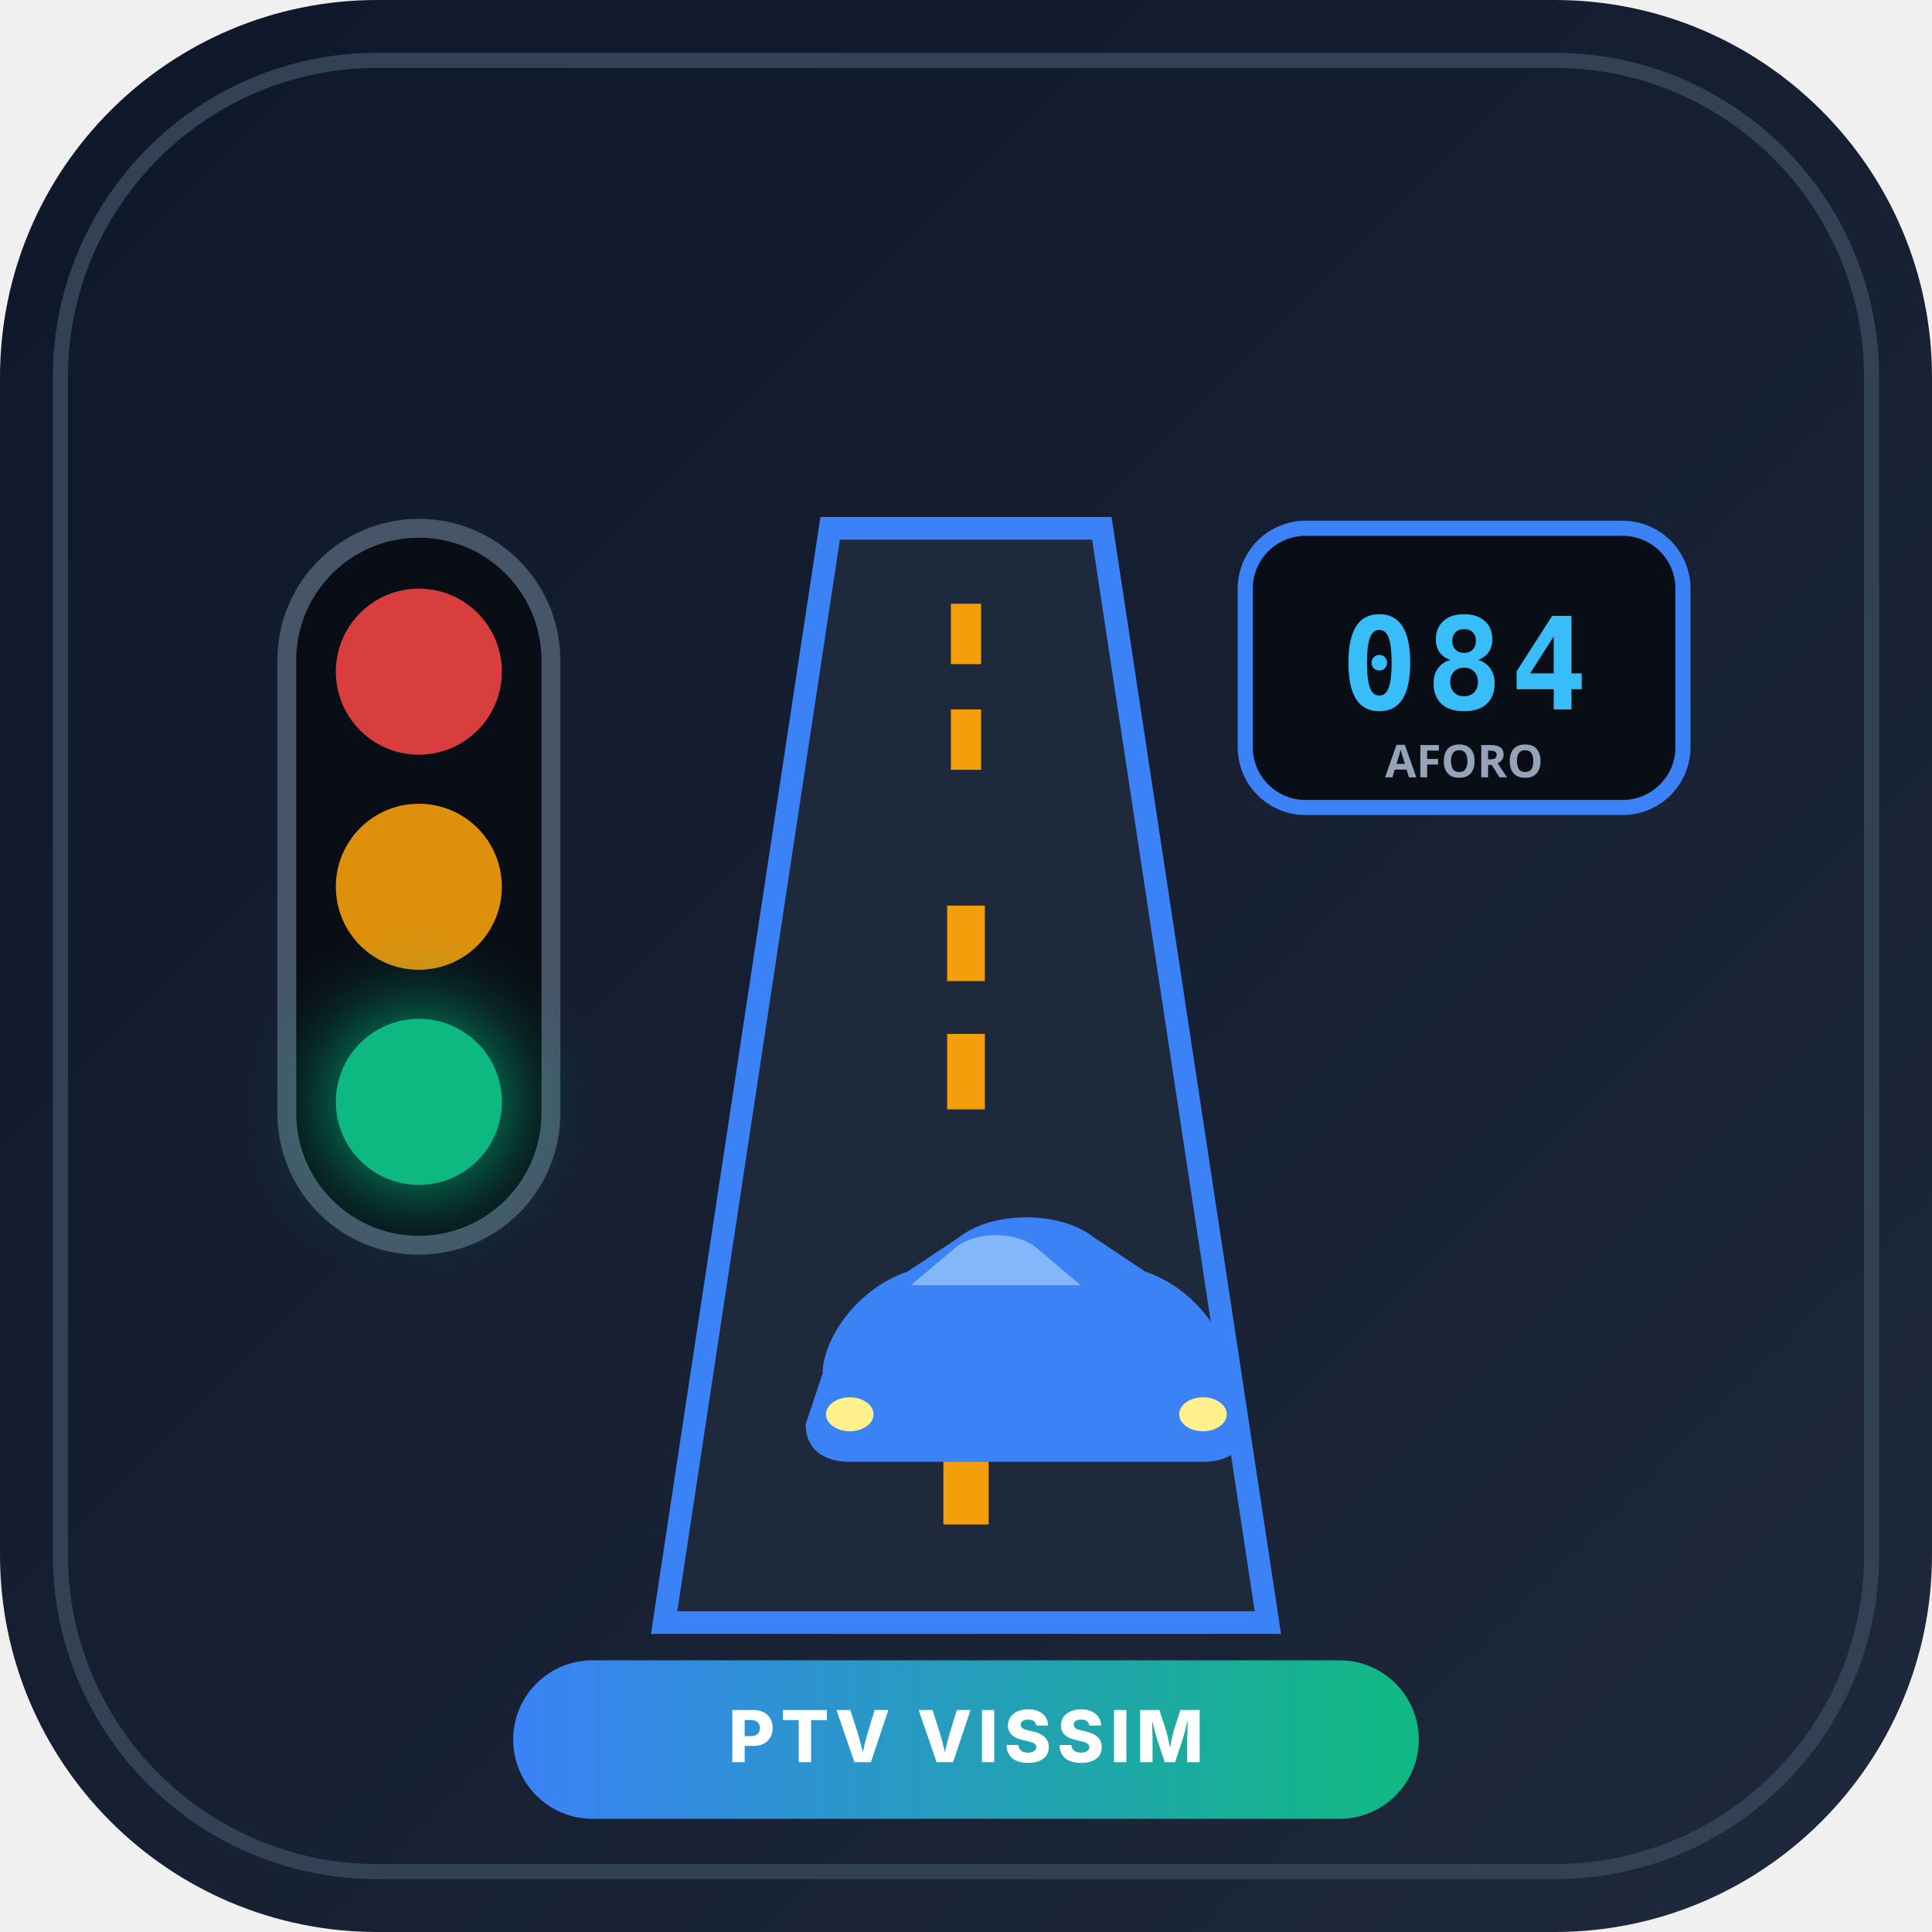
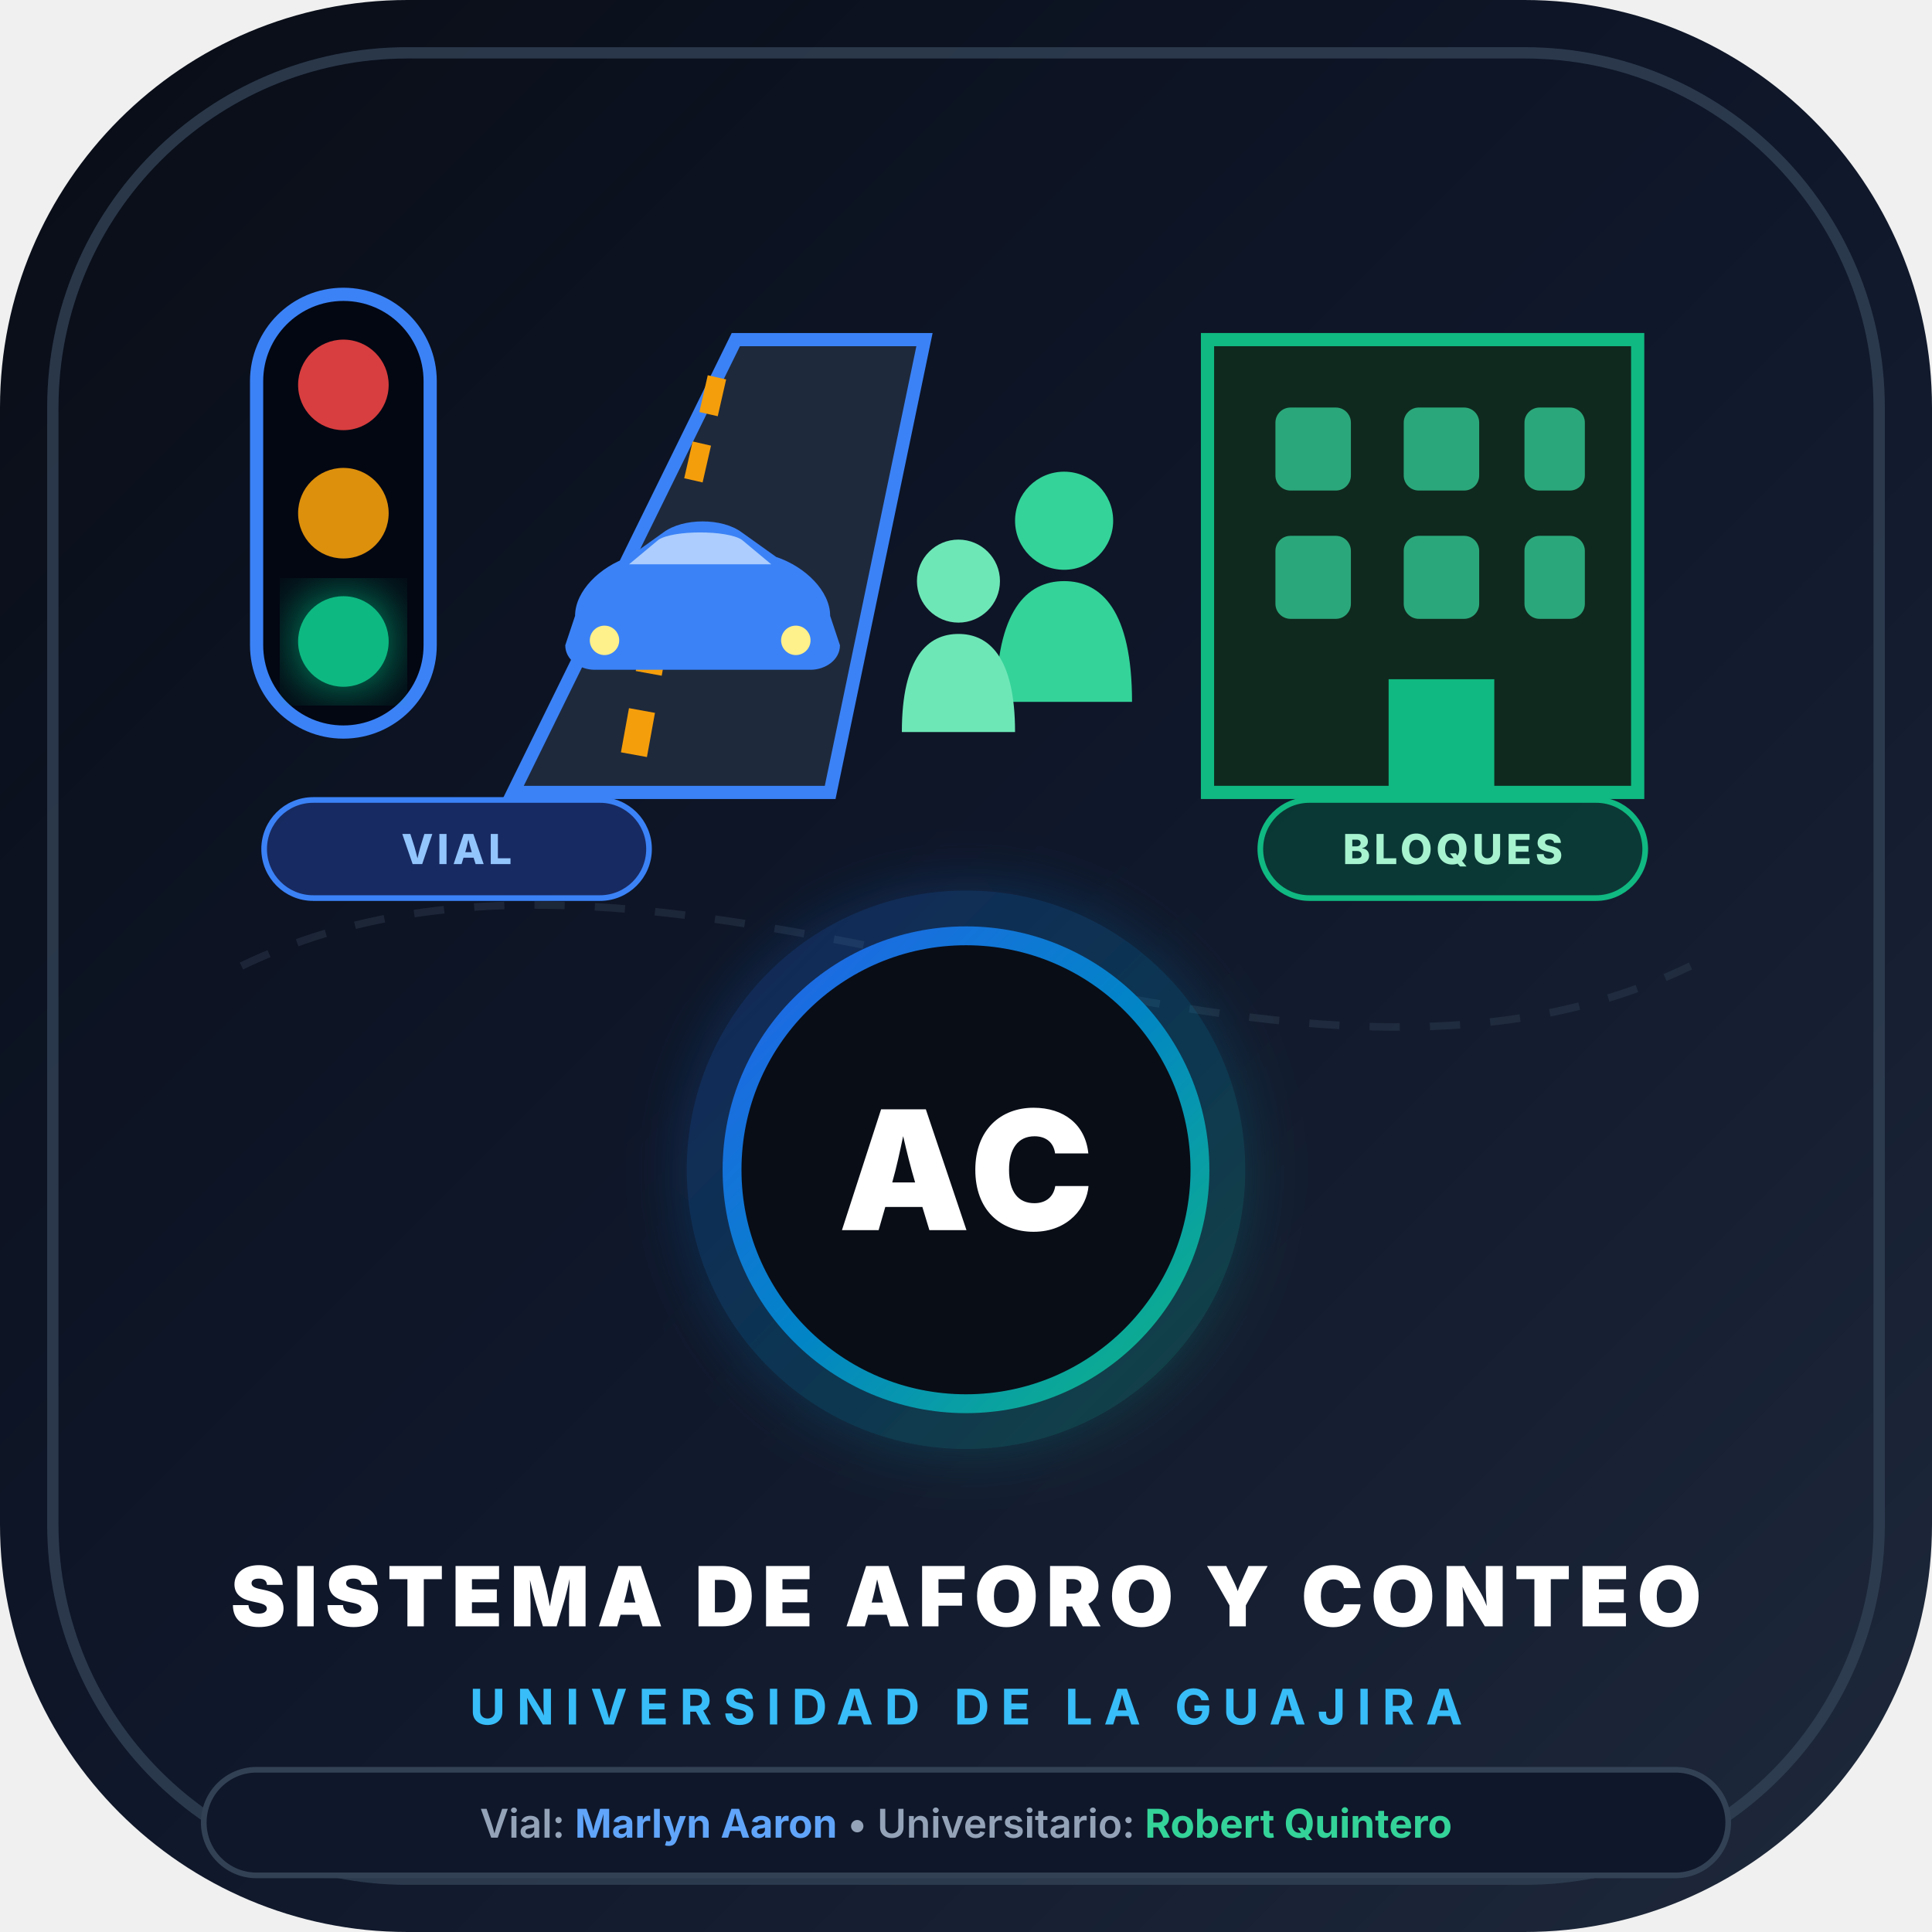
<svg xmlns="http://www.w3.org/2000/svg" viewBox="0 0 512 512" width="512" height="512">
  <defs>
    <linearGradient id="bgGrad" x1="0%" y1="0%" x2="100%" y2="100%">
-       <stop offset="0%" stop-color="#0f172a" />
+       <stop offset="0%" stop-color="#090d16" />
+       <stop offset="50%" stop-color="#0f172a" />
      <stop offset="100%" stop-color="#1e293b" />
    </linearGradient>
-     <linearGradient id="accentGrad" x1="0%" y1="0%" x2="100%" y2="0%">
-       <stop offset="0%" stop-color="#3b82f6" />
+     <linearGradient id="brandGrad" x1="0%" y1="0%" x2="100%" y2="100%">
+       <stop offset="0%" stop-color="#2563eb" />
+       <stop offset="50%" stop-color="#0284c7" />
      <stop offset="100%" stop-color="#10b981" />
    </linearGradient>
+     <linearGradient id="vialGrad" x1="0%" y1="0%" x2="100%" y2="0%">
+       <stop offset="0%" stop-color="#3b82f6" />
+       <stop offset="100%" stop-color="#60a5fa" />
+     </linearGradient>
+     <linearGradient id="uniGrad" x1="0%" y1="0%" x2="100%" y2="0%">
+       <stop offset="0%" stop-color="#10b981" />
+       <stop offset="100%" stop-color="#34d399" />
+     </linearGradient>
+     <filter id="glow" x="-20%" y="-20%" width="140%" height="140%">
+       <feGaussianBlur stdDeviation="8" result="blur" />
+       <feComposite in="SourceGraphic" in2="blur" operator="over" />
+     </filter>
  </defs>
-   <rect width="512" height="512" rx="100" fill="url(#bgGrad)" />
-   <rect x="16" y="16" width="480" height="480" rx="84" fill="none" stroke="#334155" stroke-width="4" />
-   <path d="M 176 430 L 220 140 L 292 140 L 336 430 Z" fill="#1e293b" stroke="#3b82f6" stroke-width="6" />
-   <line x1="256" y1="160" x2="256" y2="210" stroke="#f59e0b" stroke-width="8" stroke-dasharray="16 12" />
-   <line x1="256" y1="240" x2="256" y2="300" stroke="#f59e0b" stroke-width="10" stroke-dasharray="20 14" />
-   <line x1="256" y1="340" x2="256" y2="410" stroke="#f59e0b" stroke-width="12" stroke-dasharray="24 16" />
-   <rect x="76" y="140" width="70" height="190" rx="35" fill="#090d16" stroke="#475569" stroke-width="5" />
-   <circle cx="111" cy="178" r="22" fill="#ef4444" opacity="0.9" />
-   <circle cx="111" cy="235" r="22" fill="#f59e0b" opacity="0.9" />
-   <circle cx="111" cy="292" r="22" fill="#10b981" filter="drop-shadow(0 0 12px #10b981)" />
-   <rect x="330" y="140" width="116" height="74" rx="16" fill="#090d16" stroke="#3b82f6" stroke-width="4" />
-   <text x="388" y="188" font-family="monospace, monospace" font-size="34" font-weight="900" fill="#38bdf8" text-anchor="middle" letter-spacing="2">084</text>
-   <text x="388" y="206" font-family="system-ui, sans-serif" font-size="12" font-weight="700" fill="#94a3b8" text-anchor="middle">AFORO</text>
-   <g transform="translate(200, 310) scale(0.9)">
-     <path d="M 20 60 C 20 50, 30 35, 45 30 L 60 20 C 70 12, 90 12, 100 20 L 115 30 C 130 35, 140 50, 140 60 L 145 75 C 145 82, 140 86, 132 86 L 28 86 C 20 86, 15 82, 15 75 Z" fill="#3b82f6" />
-     <path d="M 46 34 L 59 23 C 65 18, 77 18, 83 23 L 96 34 Z" fill="#93c5fd" opacity="0.8" />
-     <ellipse cx="28" cy="72" rx="7" ry="5" fill="#fef08a" />
-     <ellipse cx="132" cy="72" rx="7" ry="5" fill="#fef08a" />
+   <rect width="512" height="512" rx="108" fill="url(#bgGrad)" />
+   <rect x="14" y="14" width="484" height="484" rx="94" fill="none" stroke="#334155" stroke-width="3" stroke-opacity="0.8" />
+   <path d="M 64 256 C 180 200, 332 312, 448 256" fill="none" stroke="#334155" stroke-width="2" stroke-dasharray="8 8" opacity="0.4" />
+   <g id="sector-vial">
+     <rect x="68" y="78" width="46" height="116" rx="23" fill="#030712" stroke="#3b82f6" stroke-width="3.5" />
+     <circle cx="91" cy="102" r="12" fill="#ef4444" opacity="0.9" />
+     <circle cx="91" cy="136" r="12" fill="#f59e0b" opacity="0.9" />
+     <circle cx="91" cy="170" r="12" fill="#10b981" filter="url(#glow)" />
+     <path d="M 136 210 L 195 90 L 245 90 L 220 210 Z" fill="#1e293b" stroke="#3b82f6" stroke-width="3.5" />
+     <line x1="190" y1="100" x2="182" y2="135" stroke="#f59e0b" stroke-width="5" stroke-dasharray="10 8" />
+     <line x1="178" y1="145" x2="168" y2="200" stroke="#f59e0b" stroke-width="7" stroke-dasharray="12 10" />
+     <g transform="translate(142, 132) scale(0.65)">
+       <path d="M 16 48 C 16 38, 26 28, 38 24 L 52 14 C 60 8, 76 8, 84 14 L 98 24 C 110 28, 120 38, 120 48 L 124 60 C 124 66, 118 70, 112 70 L 24 70 C 18 70, 12 66, 12 60 Z" fill="#3b82f6" />
+       <path d="M 38 27 L 50 17 C 56 13, 78 13, 84 17 L 96 27 Z" fill="#bfdbfe" opacity="0.85" />
+       <circle cx="28" cy="58" r="6" fill="#fef08a" />
+       <circle cx="106" cy="58" r="6" fill="#fef08a" />
+     </g>
+     <rect x="70" y="212" width="102" height="26" rx="13" fill="#1e3a8a" fill-opacity="0.6" stroke="#3b82f6" stroke-width="1.5" />
+     <text x="121" y="229" font-family="system-ui, -apple-system, sans-serif" font-size="11" font-weight="800" fill="#93c5fd" text-anchor="middle" letter-spacing="1">VIAL</text>
  </g>
-   <rect x="136" y="440" width="240" height="42" rx="21" fill="url(#accentGrad)" />
-   <text x="256" y="467" font-family="system-ui, -apple-system, sans-serif" font-size="19" font-weight="800" fill="#ffffff" text-anchor="middle" letter-spacing="1.5">PTV VISSIM</text>
+   <g id="sector-personal">
+     <path d="M 320 90 L 434 90 L 434 210 L 320 210 Z" fill="#0f291e" stroke="#10b981" stroke-width="3.5" rx="6" />
+     <rect x="338" y="108" width="20" height="22" rx="4" fill="#34d399" fill-opacity="0.75" />
+     <rect x="372" y="108" width="20" height="22" rx="4" fill="#34d399" fill-opacity="0.75" />
+     <rect x="404" y="108" width="16" height="22" rx="4" fill="#34d399" fill-opacity="0.75" />
+     <rect x="338" y="142" width="20" height="22" rx="4" fill="#34d399" fill-opacity="0.75" />
+     <rect x="372" y="142" width="20" height="22" rx="4" fill="#34d399" fill-opacity="0.75" />
+     <rect x="404" y="142" width="16" height="22" rx="4" fill="#34d399" fill-opacity="0.75" />
+     <path d="M 368 180 L 396 180 L 396 210 L 368 210 Z" fill="#10b981" />
+     <circle cx="282" cy="138" r="13" fill="#34d399" />
+     <path d="M 264 186 C 264 162, 272 154, 282 154 C 292 154, 300 162, 300 186 Z" fill="#34d399" />
+     <circle cx="254" cy="154" r="11" fill="#6ee7b7" />
+     <path d="M 239 194 C 239 174, 246 168, 254 168 C 262 168, 269 174, 269 194 Z" fill="#6ee7b7" />
+     <rect x="334" y="212" width="102" height="26" rx="13" fill="#064e3b" fill-opacity="0.6" stroke="#10b981" stroke-width="1.5" />
+     <text x="385" y="229" font-family="system-ui, -apple-system, sans-serif" font-size="11" font-weight="800" fill="#a7f3d0" text-anchor="middle" letter-spacing="1">BLOQUES</text>
+   </g>
+   <g id="emblema-central" transform="translate(0, 10)">
+     <circle cx="256" cy="300" r="74" fill="url(#brandGrad)" opacity="0.25" filter="url(#glow)" />
+     <circle cx="256" cy="300" r="62" fill="#090d16" stroke="url(#brandGrad)" stroke-width="5" />
+     <text x="256" y="316" font-family="system-ui, -apple-system, sans-serif" font-size="44" font-weight="900" fill="#ffffff" text-anchor="middle" letter-spacing="2">
+       AC
+     </text>
+   </g>
+   <g id="texto-inferior" transform="translate(0, 15)">
+     <text x="256" y="416" font-family="system-ui, -apple-system, sans-serif" font-size="22" font-weight="900" fill="#ffffff" text-anchor="middle" letter-spacing="2">
+       SISTEMA DE AFORO Y CONTEO
+     </text>
+     <text x="256" y="442" font-family="system-ui, -apple-system, sans-serif" font-size="13" font-weight="700" fill="#38bdf8" text-anchor="middle" letter-spacing="3">
+       UNIVERSIDAD DE LA GUAJIRA
+     </text>
+     <rect x="54" y="454" width="404" height="28" rx="14" fill="#0f172a" stroke="#334155" stroke-width="1.5" />
+     <text x="256" y="472" font-family="system-ui, -apple-system, sans-serif" font-size="10.5" font-weight="600" fill="#94a3b8" text-anchor="middle">
+       Vial: <tspan fill="#60a5fa" font-weight="700">Marlyn Aaron</tspan> • Universitario: <tspan fill="#34d399" font-weight="700">Robert Quintero</tspan>
+     </text>
+   </g>
</svg>
